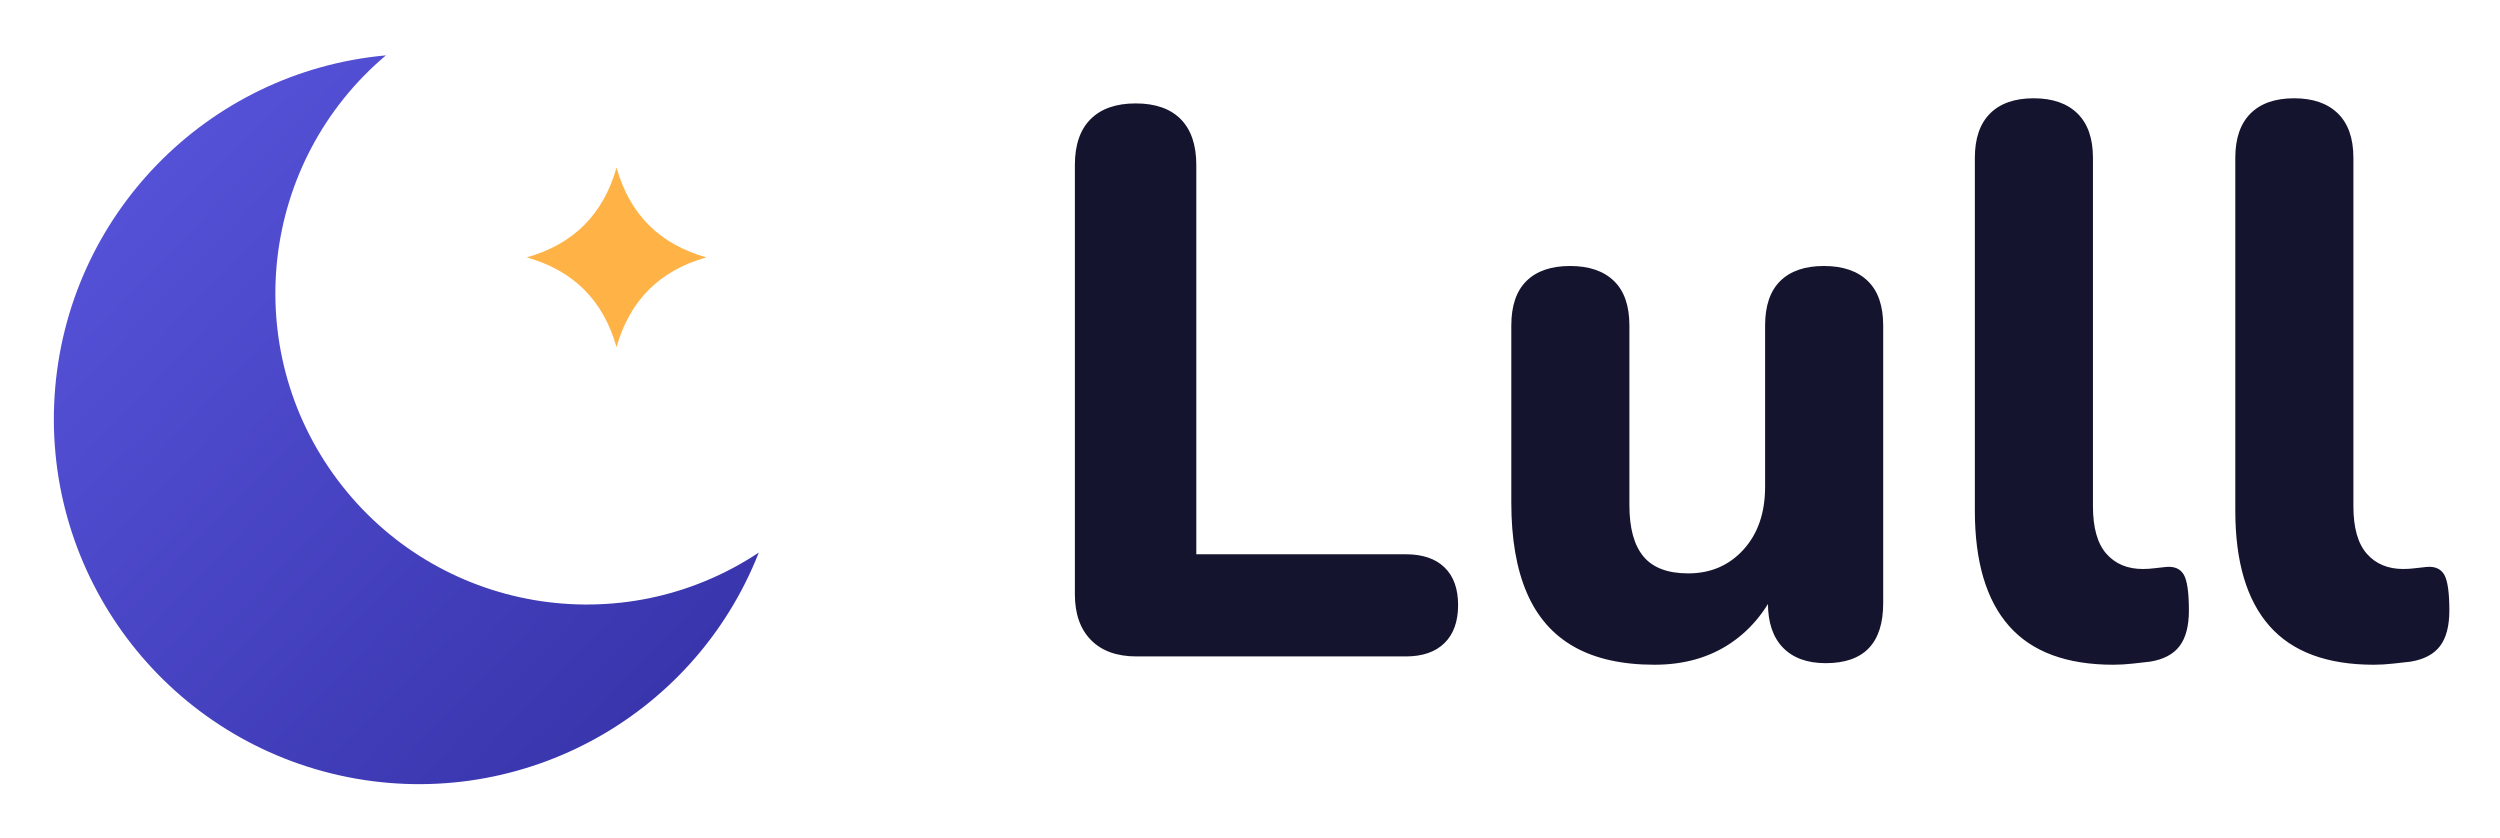
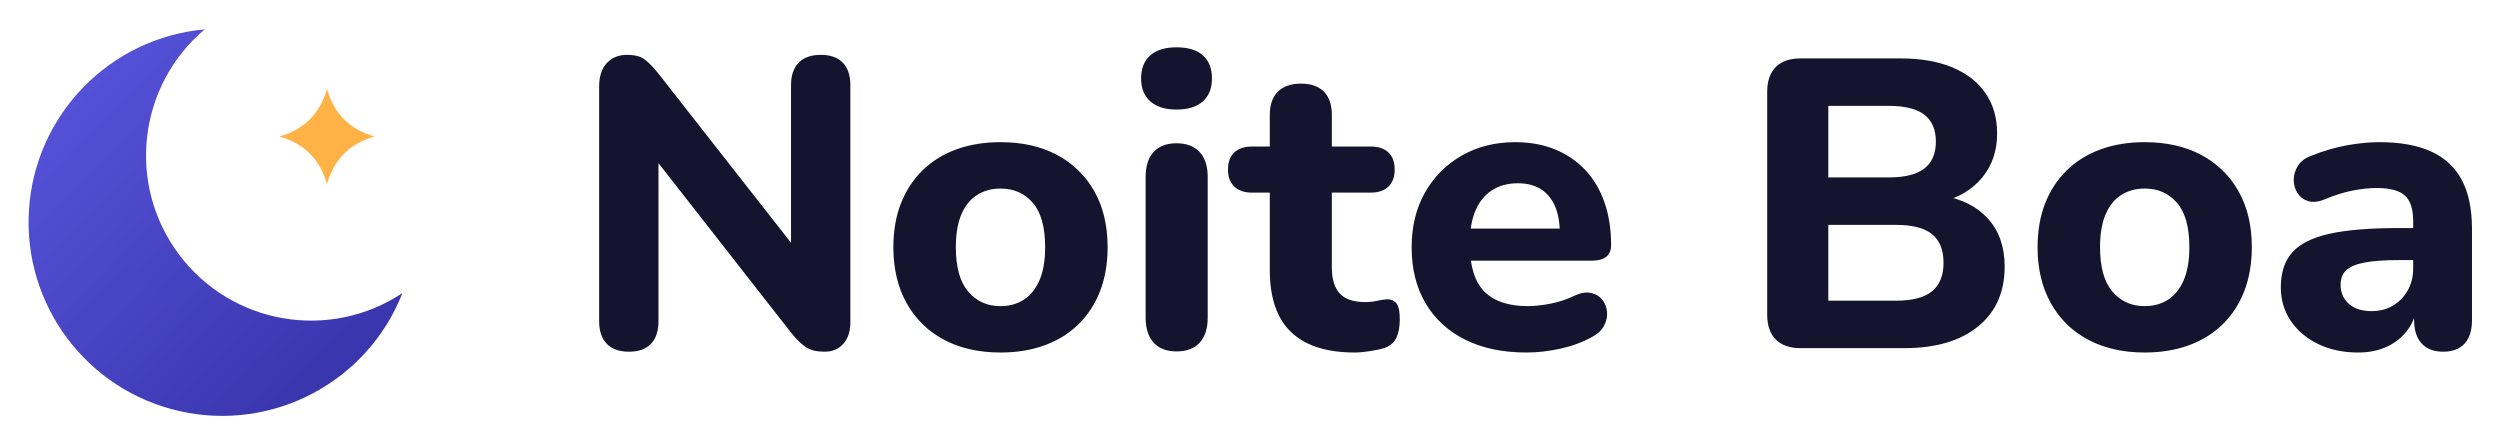
- <svg xmlns="http://www.w3.org/2000/svg" viewBox="0 0 358 120" role="img" aria-label="Lull">
+ <svg xmlns="http://www.w3.org/2000/svg" viewBox="0 0 675 120" role="img" aria-label="Noite Boa">
  <defs>
    <linearGradient id="htile" x1="0" y1="0" x2="1" y2="1">
      <stop offset="0" stop-color="#2D2A78" />
      <stop offset="1" stop-color="#15142E" />
    </linearGradient>
    <linearGradient id="mL" x1="0" y1="0" x2="1" y2="1">
      <stop offset="0" stop-color="#FFF4D6" />
      <stop offset="1" stop-color="#FFDC94" />
    </linearGradient>
    <linearGradient id="mD" x1="0" y1="0" x2="1" y2="1">
      <stop offset="0" stop-color="#5A57E0" />
      <stop offset="1" stop-color="#3430A5" />
    </linearGradient>
  </defs>
  <g transform="scale(0.42857) translate(-96,-128)">
    <path d="M224.95 146.50 A122 122 0 1 0 349.54 312.63 A104 104 0 0 1 224.95 146.50Z" fill="url(#mD)" />
    <path d="M302 184 Q308.6 207.4 332 214 Q308.6 220.6 302 244 Q295.4 220.6 272 214 Q295.4 207.4 302 184Z" fill="#FFB347" />
  </g>
-   <path d="M162.746 94.0Q158.537 94.0 156.23 91.654Q153.922 89.308 153.922 85.099V23.633Q153.922 19.312 156.174 17.061Q158.425 14.809 162.634 14.809Q166.843 14.809 169.077 17.061Q171.31 19.312 171.31 23.633V79.371H201.3Q204.92 79.371 206.86 81.255Q208.8 83.139 208.8 86.647Q208.8 90.156 206.86 92.078Q204.92 94.0 201.3 94.0Z M236.929 95.19Q229.957 95.19 225.407 92.618Q220.857 90.045 218.637 84.882Q216.418 79.719 216.418 71.97V46.62Q216.418 42.369 218.596 40.23Q220.774 38.09 224.836 38.09Q228.897 38.09 231.114 40.23Q233.33 42.369 233.33 46.62V72.334Q233.33 77.281 235.349 79.695Q237.368 82.109 241.748 82.109Q246.576 82.109 249.669 78.701Q252.762 75.293 252.762 69.716V46.62Q252.762 42.369 254.94 40.23Q257.118 38.09 261.179 38.09Q265.241 38.09 267.457 40.23Q269.674 42.369 269.674 46.62V86.36Q269.674 94.966 261.438 94.966Q257.489 94.966 255.328 92.75Q253.168 90.533 253.168 86.36V78.83L254.841 83.243Q252.419 89.01 247.834 92.1Q243.25 95.19 236.929 95.19Z M302.626 95.19Q292.593 95.19 287.696 89.642Q282.799 84.094 282.799 73.124V22.603Q282.799 18.43 284.977 16.252Q287.155 14.074 291.217 14.074Q295.278 14.074 297.495 16.252Q299.711 18.43 299.711 22.603V72.487Q299.711 77.112 301.632 79.296Q303.553 81.479 306.848 81.479Q307.709 81.479 308.528 81.37Q309.347 81.262 310.201 81.185Q311.98 81.031 312.715 82.288Q313.451 83.545 313.451 87.424Q313.451 90.751 312.12 92.512Q310.79 94.273 307.898 94.749Q306.883 94.861 305.423 95.026Q303.963 95.19 302.626 95.19Z M339.922 95.19Q329.889 95.19 324.992 89.642Q320.095 84.094 320.095 73.124V22.603Q320.095 18.43 322.273 16.252Q324.451 14.074 328.513 14.074Q332.574 14.074 334.791 16.252Q337.007 18.43 337.007 22.603V72.487Q337.007 77.112 338.928 79.296Q340.849 81.479 344.144 81.479Q345.005 81.479 345.824 81.37Q346.643 81.262 347.497 81.185Q349.276 81.031 350.011 82.288Q350.747 83.545 350.747 87.424Q350.747 90.751 349.416 92.512Q348.086 94.273 345.194 94.749Q344.179 94.861 342.719 95.026Q341.259 95.19 339.922 95.19Z" fill="#15142E" />
+   <path d="M169.818 94.957Q165.905 94.957 163.837 92.834Q161.769 90.711 161.769 86.722V23.372Q161.769 19.237 163.837 17.023Q165.905 14.81 169.304 14.81Q172.309 14.81 173.932 15.962Q175.556 17.114 177.679 19.75L216.6 69.409H213.576V22.969Q213.576 19.056 215.643 16.933Q217.711 14.81 221.624 14.81Q225.537 14.81 227.567 16.933Q229.596 19.056 229.596 22.969V87.048Q229.596 90.676 227.713 92.817Q225.829 94.957 222.609 94.957Q219.466 94.957 217.638 93.767Q215.81 92.577 213.687 89.941L174.842 40.282H177.79V86.722Q177.79 90.711 175.761 92.834Q173.731 94.957 169.818 94.957Z M270.133 95.179Q261.387 95.179 254.895 91.739Q248.402 88.299 244.806 81.884Q241.209 75.468 241.209 66.743Q241.209 60.161 243.238 54.949Q245.267 49.737 249.085 46.002Q252.904 42.267 258.234 40.325Q263.565 38.383 270.133 38.383Q278.914 38.383 285.389 41.823Q291.864 45.263 295.461 51.623Q299.057 57.983 299.057 66.743Q299.057 73.325 297.028 78.575Q295 83.826 291.181 87.56Q287.363 91.295 282.032 93.237Q276.702 95.179 270.133 95.179ZM270.133 82.656Q273.718 82.656 276.425 80.919Q279.133 79.182 280.661 75.66Q282.19 72.138 282.19 66.743Q282.19 58.596 278.852 54.751Q275.513 50.907 270.133 50.907Q266.584 50.907 263.859 52.605Q261.134 54.304 259.605 57.809Q258.076 61.314 258.076 66.743Q258.076 74.815 261.415 78.735Q264.753 82.656 270.133 82.656Z M317.663 94.881Q313.638 94.881 311.48 92.501Q309.323 90.121 309.323 85.771V47.792Q309.323 43.365 311.48 41.023Q313.638 38.682 317.663 38.682Q321.687 38.682 323.883 41.023Q326.079 43.365 326.079 47.792V85.771Q326.079 90.121 323.938 92.501Q321.798 94.881 317.663 94.881ZM317.663 29.578Q313.083 29.578 310.589 27.375Q308.095 25.173 308.095 21.177Q308.095 17.104 310.589 14.94Q313.083 12.775 317.663 12.775Q322.318 12.775 324.774 14.94Q327.23 17.104 327.23 21.177Q327.23 25.173 324.774 27.375Q322.318 29.578 317.663 29.578Z M365.796 95.179Q358.062 95.179 352.939 92.668Q347.817 90.158 345.33 85.233Q342.843 80.308 342.843 72.935V52.01H338.081Q334.966 52.01 333.262 50.379Q331.559 48.749 331.559 45.786Q331.559 42.747 333.262 41.155Q334.966 39.563 338.081 39.563H342.843V31.029Q342.843 26.893 345.039 24.736Q347.235 22.578 351.259 22.578Q355.283 22.578 357.441 24.736Q359.599 26.893 359.599 31.029V39.563H370.041Q373.191 39.563 374.877 41.155Q376.563 42.747 376.563 45.786Q376.563 48.749 374.877 50.379Q373.191 52.01 370.041 52.01H359.599V72.228Q359.599 76.928 361.738 79.244Q363.877 81.56 368.606 81.56Q370.319 81.56 371.762 81.227Q373.204 80.894 374.383 80.818Q375.924 80.707 376.933 81.772Q377.942 82.836 377.942 86.313Q377.942 89.053 377.082 91.051Q376.222 93.049 373.988 93.889Q372.476 94.402 369.989 94.791Q367.502 95.179 365.796 95.179Z M412.131 95.179Q402.539 95.179 395.585 91.704Q388.632 88.23 384.886 81.852Q381.141 75.475 381.141 66.785Q381.141 58.351 384.74 51.991Q388.34 45.631 394.673 42.007Q401.005 38.383 409.093 38.383Q415.037 38.383 419.816 40.322Q424.595 42.261 428.007 45.881Q431.42 49.502 433.209 54.638Q434.999 59.774 434.999 66.168Q434.999 68.27 433.681 69.324Q432.364 70.378 429.777 70.378H394.955V61.728H422.905L421.164 63.254Q421.164 58.671 419.84 55.648Q418.516 52.625 416.016 51.054Q413.517 49.484 409.821 49.484Q405.751 49.484 402.843 51.37Q399.934 53.256 398.405 56.795Q396.877 60.335 396.877 65.39V66.237Q396.877 74.745 400.766 78.7Q404.656 82.656 412.492 82.656Q415.169 82.656 418.567 82.004Q421.965 81.352 425.009 79.89Q427.618 78.662 429.567 79.09Q431.516 79.517 432.622 80.922Q433.729 82.327 433.899 84.231Q434.068 86.136 433.08 87.974Q432.091 89.813 429.816 90.998Q425.966 93.127 421.248 94.153Q416.529 95.179 412.131 95.179Z M486.182 94.0Q481.79 94.0 479.466 91.676Q477.142 89.351 477.142 84.96V24.808Q477.142 20.416 479.466 18.092Q481.79 15.767 486.182 15.767H513.058Q521.374 15.767 527.214 18.226Q533.054 20.685 536.14 25.234Q539.226 29.784 539.226 36.04Q539.226 43.037 535.207 47.92Q531.188 52.803 524.26 54.502V52.768Q532.368 54.128 536.813 59.104Q541.259 64.08 541.259 71.965Q541.259 82.327 534.056 88.163Q526.853 94.0 514.209 94.0ZM493.641 81.185H511.947Q518.589 81.185 521.671 78.627Q524.752 76.069 524.752 70.952Q524.752 65.759 521.671 63.239Q518.589 60.719 511.947 60.719H493.641ZM493.641 47.904H509.991Q516.481 47.904 519.583 45.491Q522.686 43.079 522.686 38.226Q522.686 33.372 519.583 30.977Q516.481 28.582 509.991 28.582H493.641Z M579.069 95.179Q570.323 95.179 563.831 91.739Q557.338 88.299 553.742 81.884Q550.145 75.468 550.145 66.743Q550.145 60.161 552.174 54.949Q554.203 49.737 558.022 46.002Q561.84 42.267 567.17 40.325Q572.501 38.383 579.069 38.383Q587.851 38.383 594.325 41.823Q600.8 45.263 604.397 51.623Q607.993 57.983 607.993 66.743Q607.993 73.325 605.964 78.575Q603.936 83.826 600.117 87.56Q596.299 91.295 590.968 93.237Q585.638 95.179 579.069 95.179ZM579.069 82.656Q582.654 82.656 585.361 80.919Q588.069 79.182 589.597 75.66Q591.126 72.138 591.126 66.743Q591.126 58.596 587.788 54.751Q584.449 50.907 579.069 50.907Q575.52 50.907 572.795 52.605Q570.07 54.304 568.541 57.809Q567.012 61.314 567.012 66.743Q567.012 74.815 570.351 78.735Q573.689 82.656 579.069 82.656Z M636.681 95.179Q630.591 95.179 625.864 92.87Q621.137 90.56 618.477 86.589Q615.817 82.618 615.817 77.597Q615.817 71.604 618.925 68.126Q622.032 64.648 628.988 63.112Q635.944 61.576 647.533 61.576H653.359V70.226H647.574Q641.946 70.226 638.483 70.874Q635.02 71.523 633.491 72.958Q631.962 74.393 631.962 76.861Q631.962 80.002 634.15 82.002Q636.337 84.002 640.365 84.002Q643.575 84.002 646.075 82.526Q648.574 81.049 650.065 78.452Q651.556 75.856 651.556 72.459V59.663Q651.556 54.844 649.323 52.803Q647.09 50.761 641.702 50.761Q638.728 50.761 635.219 51.451Q631.71 52.141 627.569 53.853Q625.044 54.887 623.174 54.287Q621.304 53.686 620.295 52.073Q619.285 50.46 619.303 48.518Q619.32 46.575 620.451 44.757Q621.582 42.94 624.108 42.024Q629.282 39.985 633.911 39.184Q638.54 38.383 642.355 38.383Q650.901 38.383 656.426 40.912Q661.951 43.44 664.694 48.604Q667.438 53.768 667.438 61.849V86.43Q667.438 90.565 665.443 92.761Q663.448 94.957 659.681 94.957Q655.913 94.957 653.863 92.761Q651.813 90.565 651.813 86.43V82.32L652.596 83.05Q651.924 86.76 649.77 89.468Q647.617 92.176 644.299 93.678Q640.98 95.179 636.681 95.179Z" fill="#15142E" />
</svg>
